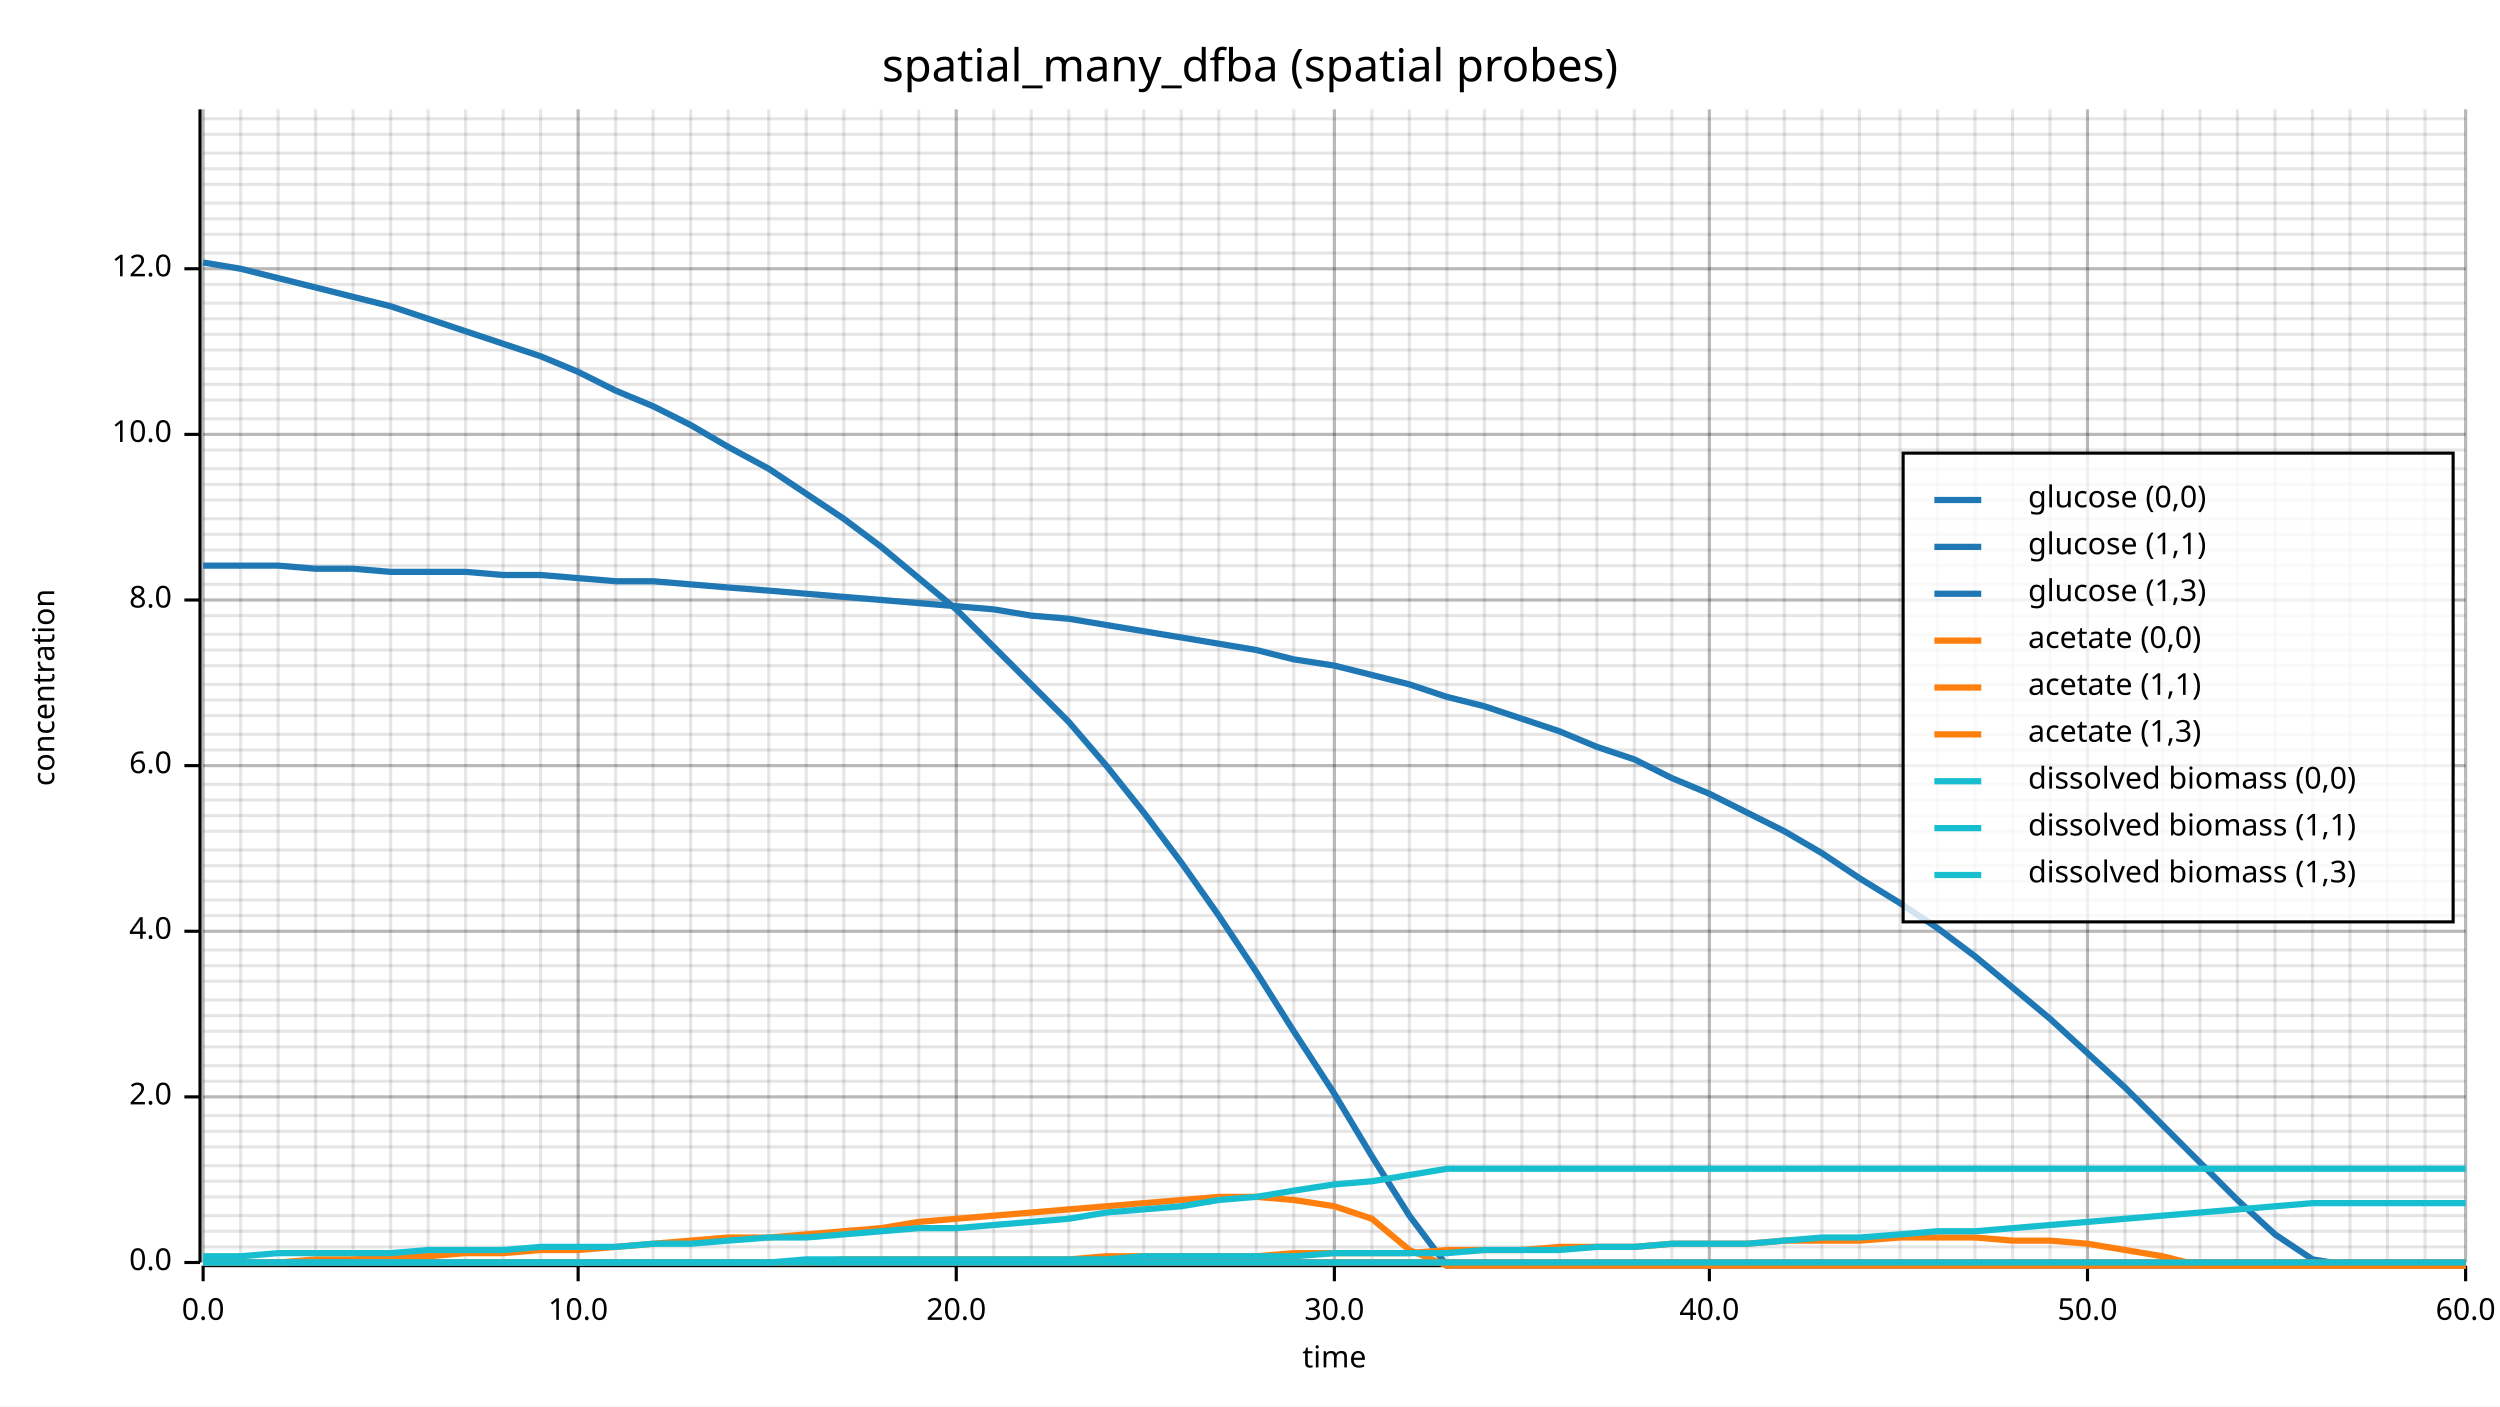
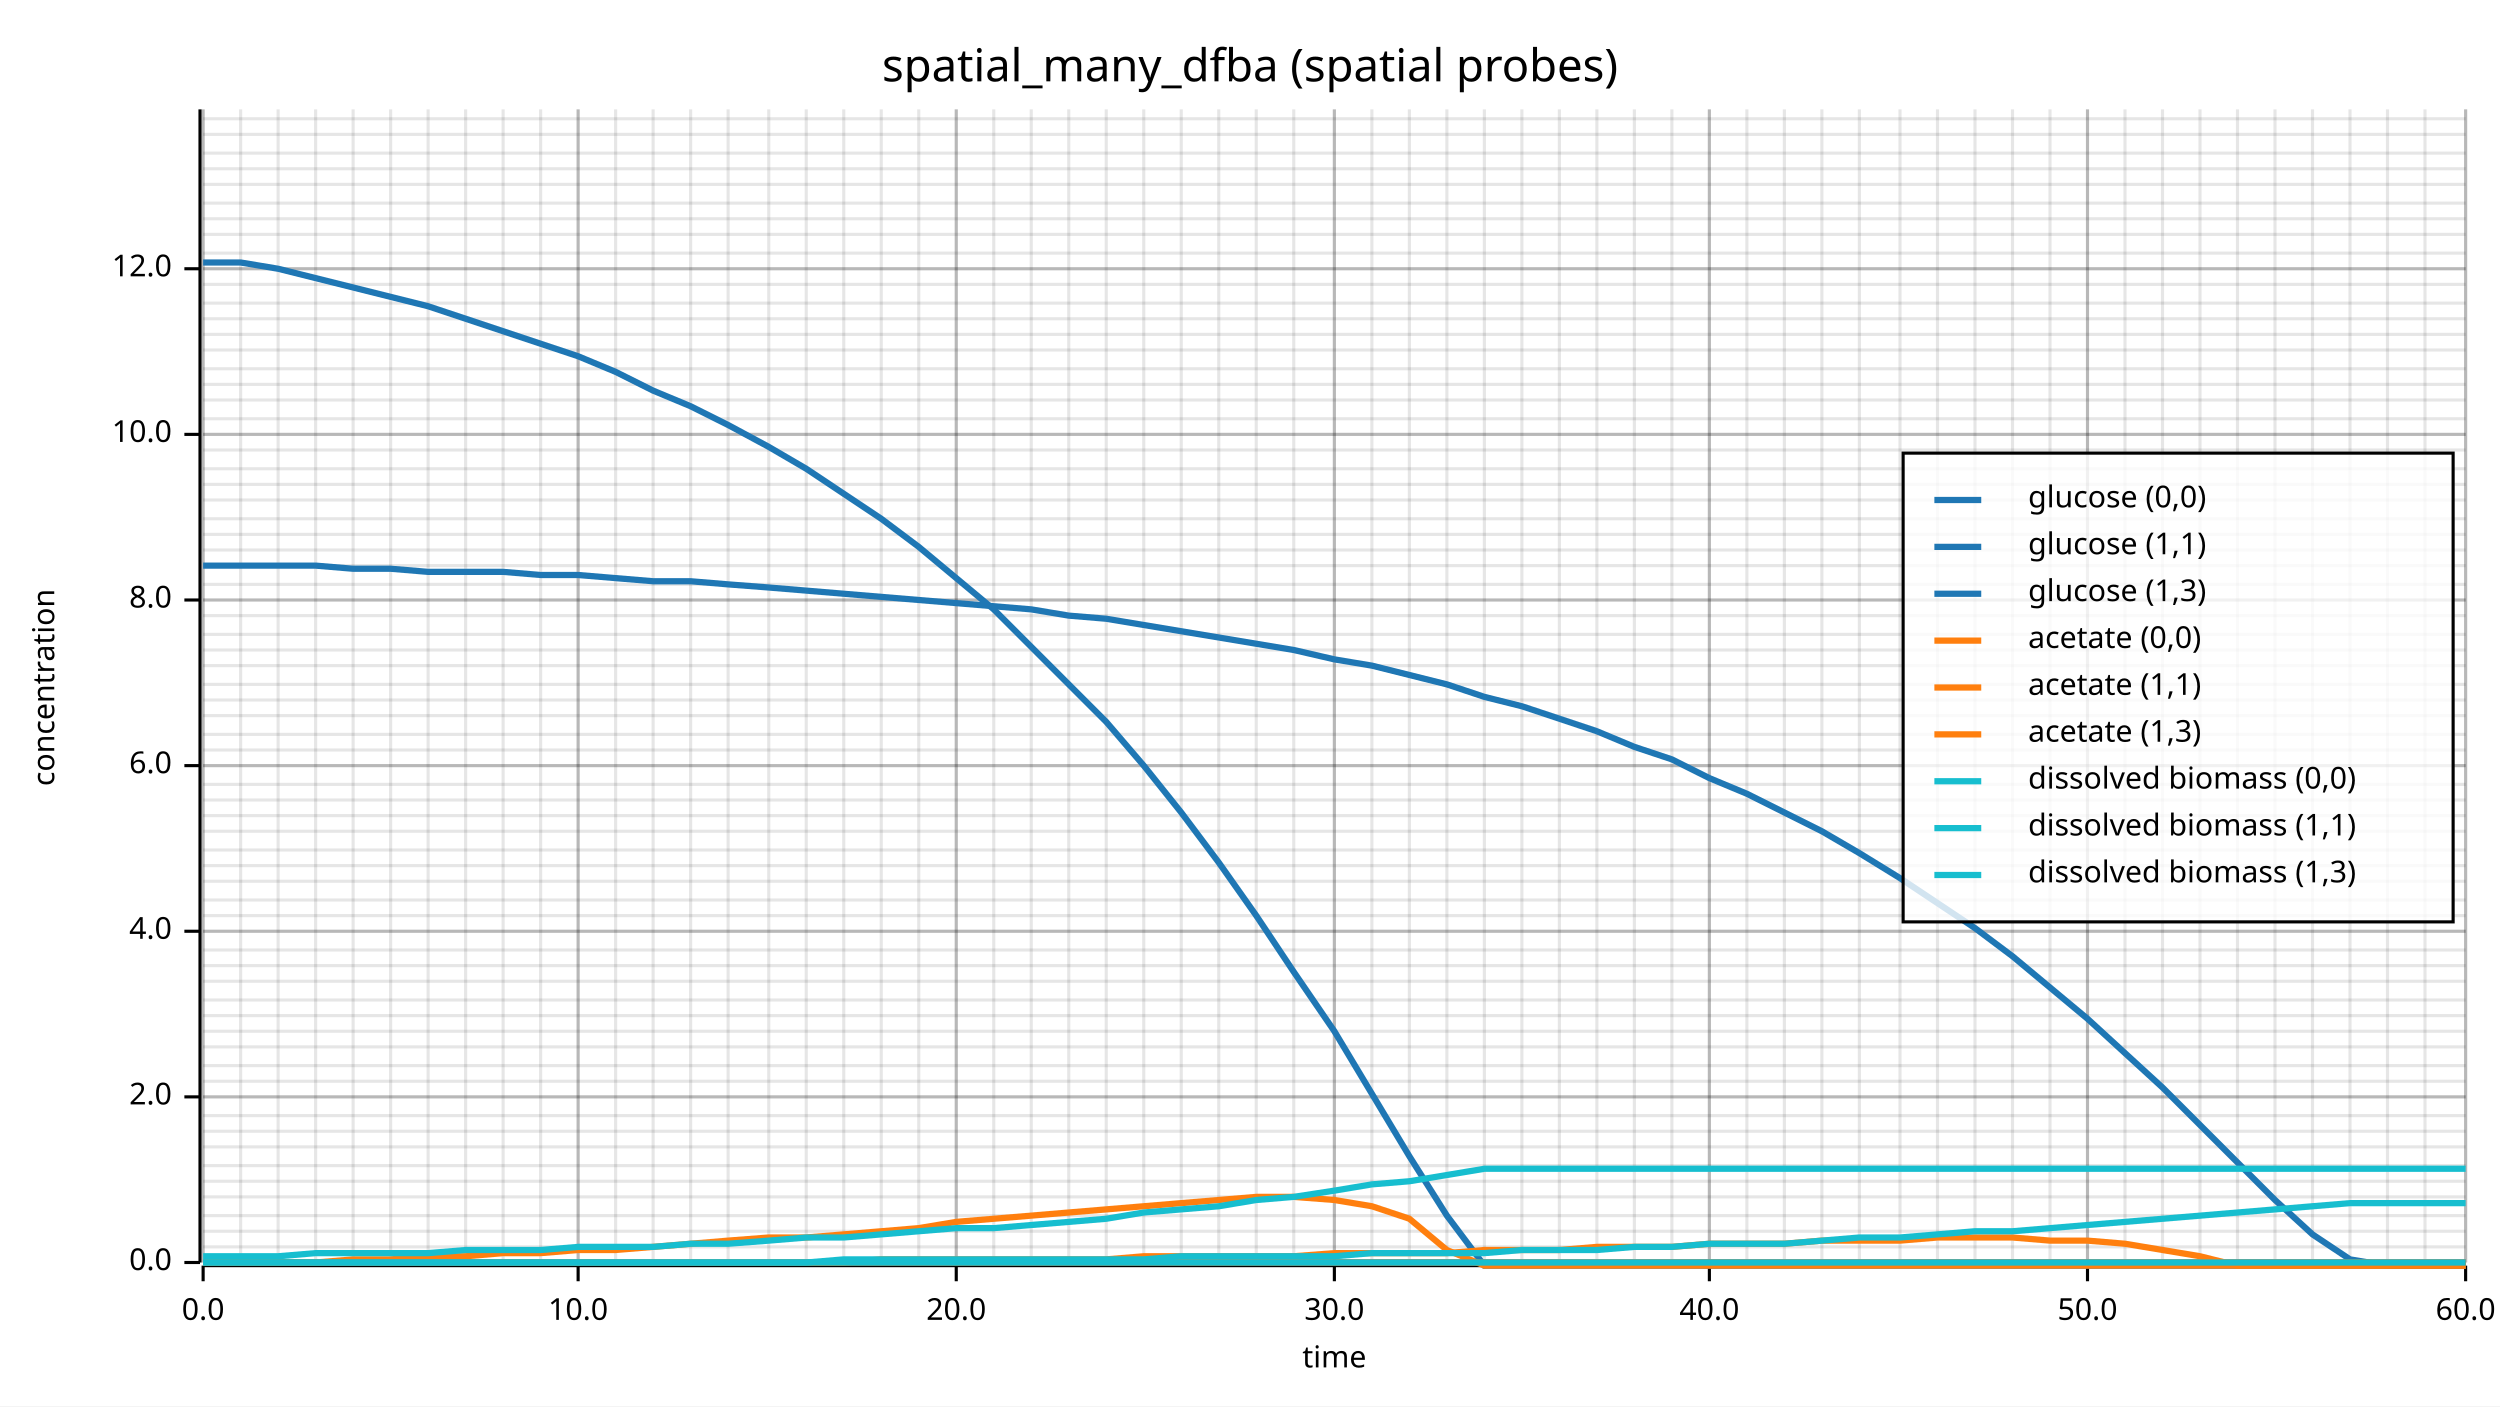
<svg xmlns="http://www.w3.org/2000/svg" width="800" height="450" viewBox="0 0 800 450">
  <rect x="0" y="0" width="800" height="450" opacity="1" fill="#FFFFFF" stroke="none" />
  <text x="400" y="15" dy="0.76em" text-anchor="middle" font-family="sans-serif" font-size="14.516" opacity="1" fill="#000000">
spatial_many_dfba (spatial probes)
</text>
  <line opacity="0.1" stroke="#000000" stroke-width="1" x1="65" y1="404" x2="65" y2="35" />
  <line opacity="0.1" stroke="#000000" stroke-width="1" x1="77" y1="404" x2="77" y2="35" />
  <line opacity="0.1" stroke="#000000" stroke-width="1" x1="89" y1="404" x2="89" y2="35" />
  <line opacity="0.1" stroke="#000000" stroke-width="1" x1="101" y1="404" x2="101" y2="35" />
  <line opacity="0.1" stroke="#000000" stroke-width="1" x1="113" y1="404" x2="113" y2="35" />
  <line opacity="0.1" stroke="#000000" stroke-width="1" x1="125" y1="404" x2="125" y2="35" />
  <line opacity="0.1" stroke="#000000" stroke-width="1" x1="137" y1="404" x2="137" y2="35" />
  <line opacity="0.1" stroke="#000000" stroke-width="1" x1="149" y1="404" x2="149" y2="35" />
  <line opacity="0.1" stroke="#000000" stroke-width="1" x1="161" y1="404" x2="161" y2="35" />
  <line opacity="0.1" stroke="#000000" stroke-width="1" x1="173" y1="404" x2="173" y2="35" />
  <line opacity="0.1" stroke="#000000" stroke-width="1" x1="185" y1="404" x2="185" y2="35" />
  <line opacity="0.1" stroke="#000000" stroke-width="1" x1="197" y1="404" x2="197" y2="35" />
  <line opacity="0.1" stroke="#000000" stroke-width="1" x1="209" y1="404" x2="209" y2="35" />
  <line opacity="0.1" stroke="#000000" stroke-width="1" x1="221" y1="404" x2="221" y2="35" />
  <line opacity="0.1" stroke="#000000" stroke-width="1" x1="233" y1="404" x2="233" y2="35" />
  <line opacity="0.1" stroke="#000000" stroke-width="1" x1="246" y1="404" x2="246" y2="35" />
  <line opacity="0.1" stroke="#000000" stroke-width="1" x1="258" y1="404" x2="258" y2="35" />
  <line opacity="0.1" stroke="#000000" stroke-width="1" x1="270" y1="404" x2="270" y2="35" />
  <line opacity="0.1" stroke="#000000" stroke-width="1" x1="282" y1="404" x2="282" y2="35" />
  <line opacity="0.1" stroke="#000000" stroke-width="1" x1="294" y1="404" x2="294" y2="35" />
  <line opacity="0.1" stroke="#000000" stroke-width="1" x1="306" y1="404" x2="306" y2="35" />
  <line opacity="0.1" stroke="#000000" stroke-width="1" x1="318" y1="404" x2="318" y2="35" />
  <line opacity="0.1" stroke="#000000" stroke-width="1" x1="330" y1="404" x2="330" y2="35" />
  <line opacity="0.1" stroke="#000000" stroke-width="1" x1="342" y1="404" x2="342" y2="35" />
  <line opacity="0.1" stroke="#000000" stroke-width="1" x1="354" y1="404" x2="354" y2="35" />
  <line opacity="0.1" stroke="#000000" stroke-width="1" x1="366" y1="404" x2="366" y2="35" />
  <line opacity="0.1" stroke="#000000" stroke-width="1" x1="378" y1="404" x2="378" y2="35" />
  <line opacity="0.1" stroke="#000000" stroke-width="1" x1="390" y1="404" x2="390" y2="35" />
  <line opacity="0.1" stroke="#000000" stroke-width="1" x1="402" y1="404" x2="402" y2="35" />
  <line opacity="0.1" stroke="#000000" stroke-width="1" x1="414" y1="404" x2="414" y2="35" />
  <line opacity="0.1" stroke="#000000" stroke-width="1" x1="427" y1="404" x2="427" y2="35" />
  <line opacity="0.1" stroke="#000000" stroke-width="1" x1="439" y1="404" x2="439" y2="35" />
  <line opacity="0.1" stroke="#000000" stroke-width="1" x1="451" y1="404" x2="451" y2="35" />
  <line opacity="0.1" stroke="#000000" stroke-width="1" x1="463" y1="404" x2="463" y2="35" />
  <line opacity="0.1" stroke="#000000" stroke-width="1" x1="475" y1="404" x2="475" y2="35" />
  <line opacity="0.1" stroke="#000000" stroke-width="1" x1="487" y1="404" x2="487" y2="35" />
  <line opacity="0.1" stroke="#000000" stroke-width="1" x1="499" y1="404" x2="499" y2="35" />
  <line opacity="0.1" stroke="#000000" stroke-width="1" x1="511" y1="404" x2="511" y2="35" />
  <line opacity="0.1" stroke="#000000" stroke-width="1" x1="523" y1="404" x2="523" y2="35" />
  <line opacity="0.1" stroke="#000000" stroke-width="1" x1="535" y1="404" x2="535" y2="35" />
  <line opacity="0.1" stroke="#000000" stroke-width="1" x1="547" y1="404" x2="547" y2="35" />
  <line opacity="0.1" stroke="#000000" stroke-width="1" x1="559" y1="404" x2="559" y2="35" />
  <line opacity="0.1" stroke="#000000" stroke-width="1" x1="571" y1="404" x2="571" y2="35" />
  <line opacity="0.1" stroke="#000000" stroke-width="1" x1="583" y1="404" x2="583" y2="35" />
  <line opacity="0.1" stroke="#000000" stroke-width="1" x1="595" y1="404" x2="595" y2="35" />
  <line opacity="0.1" stroke="#000000" stroke-width="1" x1="608" y1="404" x2="608" y2="35" />
  <line opacity="0.1" stroke="#000000" stroke-width="1" x1="620" y1="404" x2="620" y2="35" />
  <line opacity="0.1" stroke="#000000" stroke-width="1" x1="632" y1="404" x2="632" y2="35" />
  <line opacity="0.1" stroke="#000000" stroke-width="1" x1="644" y1="404" x2="644" y2="35" />
  <line opacity="0.1" stroke="#000000" stroke-width="1" x1="656" y1="404" x2="656" y2="35" />
  <line opacity="0.1" stroke="#000000" stroke-width="1" x1="668" y1="404" x2="668" y2="35" />
  <line opacity="0.1" stroke="#000000" stroke-width="1" x1="680" y1="404" x2="680" y2="35" />
  <line opacity="0.1" stroke="#000000" stroke-width="1" x1="692" y1="404" x2="692" y2="35" />
  <line opacity="0.1" stroke="#000000" stroke-width="1" x1="704" y1="404" x2="704" y2="35" />
  <line opacity="0.1" stroke="#000000" stroke-width="1" x1="716" y1="404" x2="716" y2="35" />
  <line opacity="0.1" stroke="#000000" stroke-width="1" x1="728" y1="404" x2="728" y2="35" />
  <line opacity="0.1" stroke="#000000" stroke-width="1" x1="740" y1="404" x2="740" y2="35" />
  <line opacity="0.1" stroke="#000000" stroke-width="1" x1="752" y1="404" x2="752" y2="35" />
  <line opacity="0.1" stroke="#000000" stroke-width="1" x1="764" y1="404" x2="764" y2="35" />
  <line opacity="0.1" stroke="#000000" stroke-width="1" x1="776" y1="404" x2="776" y2="35" />
  <line opacity="0.1" stroke="#000000" stroke-width="1" x1="789" y1="404" x2="789" y2="35" />
  <line opacity="0.1" stroke="#000000" stroke-width="1" x1="65" y1="404" x2="789" y2="404" />
  <line opacity="0.1" stroke="#000000" stroke-width="1" x1="65" y1="399" x2="789" y2="399" />
  <line opacity="0.1" stroke="#000000" stroke-width="1" x1="65" y1="394" x2="789" y2="394" />
  <line opacity="0.1" stroke="#000000" stroke-width="1" x1="65" y1="389" x2="789" y2="389" />
  <line opacity="0.1" stroke="#000000" stroke-width="1" x1="65" y1="383" x2="789" y2="383" />
  <line opacity="0.1" stroke="#000000" stroke-width="1" x1="65" y1="378" x2="789" y2="378" />
  <line opacity="0.1" stroke="#000000" stroke-width="1" x1="65" y1="373" x2="789" y2="373" />
  <line opacity="0.1" stroke="#000000" stroke-width="1" x1="65" y1="367" x2="789" y2="367" />
  <line opacity="0.1" stroke="#000000" stroke-width="1" x1="65" y1="362" x2="789" y2="362" />
  <line opacity="0.1" stroke="#000000" stroke-width="1" x1="65" y1="357" x2="789" y2="357" />
  <line opacity="0.1" stroke="#000000" stroke-width="1" x1="65" y1="351" x2="789" y2="351" />
  <line opacity="0.1" stroke="#000000" stroke-width="1" x1="65" y1="346" x2="789" y2="346" />
  <line opacity="0.1" stroke="#000000" stroke-width="1" x1="65" y1="341" x2="789" y2="341" />
  <line opacity="0.1" stroke="#000000" stroke-width="1" x1="65" y1="335" x2="789" y2="335" />
  <line opacity="0.1" stroke="#000000" stroke-width="1" x1="65" y1="330" x2="789" y2="330" />
  <line opacity="0.1" stroke="#000000" stroke-width="1" x1="65" y1="325" x2="789" y2="325" />
  <line opacity="0.1" stroke="#000000" stroke-width="1" x1="65" y1="320" x2="789" y2="320" />
  <line opacity="0.1" stroke="#000000" stroke-width="1" x1="65" y1="314" x2="789" y2="314" />
  <line opacity="0.1" stroke="#000000" stroke-width="1" x1="65" y1="309" x2="789" y2="309" />
  <line opacity="0.1" stroke="#000000" stroke-width="1" x1="65" y1="304" x2="789" y2="304" />
  <line opacity="0.1" stroke="#000000" stroke-width="1" x1="65" y1="298" x2="789" y2="298" />
  <line opacity="0.1" stroke="#000000" stroke-width="1" x1="65" y1="293" x2="789" y2="293" />
  <line opacity="0.1" stroke="#000000" stroke-width="1" x1="65" y1="288" x2="789" y2="288" />
  <line opacity="0.1" stroke="#000000" stroke-width="1" x1="65" y1="282" x2="789" y2="282" />
  <line opacity="0.1" stroke="#000000" stroke-width="1" x1="65" y1="277" x2="789" y2="277" />
  <line opacity="0.1" stroke="#000000" stroke-width="1" x1="65" y1="272" x2="789" y2="272" />
  <line opacity="0.1" stroke="#000000" stroke-width="1" x1="65" y1="266" x2="789" y2="266" />
  <line opacity="0.1" stroke="#000000" stroke-width="1" x1="65" y1="261" x2="789" y2="261" />
  <line opacity="0.1" stroke="#000000" stroke-width="1" x1="65" y1="256" x2="789" y2="256" />
  <line opacity="0.1" stroke="#000000" stroke-width="1" x1="65" y1="251" x2="789" y2="251" />
  <line opacity="0.1" stroke="#000000" stroke-width="1" x1="65" y1="245" x2="789" y2="245" />
  <line opacity="0.1" stroke="#000000" stroke-width="1" x1="65" y1="240" x2="789" y2="240" />
  <line opacity="0.1" stroke="#000000" stroke-width="1" x1="65" y1="235" x2="789" y2="235" />
  <line opacity="0.1" stroke="#000000" stroke-width="1" x1="65" y1="229" x2="789" y2="229" />
  <line opacity="0.1" stroke="#000000" stroke-width="1" x1="65" y1="224" x2="789" y2="224" />
  <line opacity="0.1" stroke="#000000" stroke-width="1" x1="65" y1="219" x2="789" y2="219" />
  <line opacity="0.1" stroke="#000000" stroke-width="1" x1="65" y1="213" x2="789" y2="213" />
  <line opacity="0.1" stroke="#000000" stroke-width="1" x1="65" y1="208" x2="789" y2="208" />
  <line opacity="0.1" stroke="#000000" stroke-width="1" x1="65" y1="203" x2="789" y2="203" />
  <line opacity="0.1" stroke="#000000" stroke-width="1" x1="65" y1="197" x2="789" y2="197" />
  <line opacity="0.1" stroke="#000000" stroke-width="1" x1="65" y1="192" x2="789" y2="192" />
  <line opacity="0.1" stroke="#000000" stroke-width="1" x1="65" y1="187" x2="789" y2="187" />
  <line opacity="0.1" stroke="#000000" stroke-width="1" x1="65" y1="181" x2="789" y2="181" />
  <line opacity="0.1" stroke="#000000" stroke-width="1" x1="65" y1="176" x2="789" y2="176" />
  <line opacity="0.1" stroke="#000000" stroke-width="1" x1="65" y1="171" x2="789" y2="171" />
  <line opacity="0.1" stroke="#000000" stroke-width="1" x1="65" y1="166" x2="789" y2="166" />
  <line opacity="0.1" stroke="#000000" stroke-width="1" x1="65" y1="160" x2="789" y2="160" />
  <line opacity="0.1" stroke="#000000" stroke-width="1" x1="65" y1="155" x2="789" y2="155" />
  <line opacity="0.1" stroke="#000000" stroke-width="1" x1="65" y1="150" x2="789" y2="150" />
  <line opacity="0.1" stroke="#000000" stroke-width="1" x1="65" y1="144" x2="789" y2="144" />
  <line opacity="0.1" stroke="#000000" stroke-width="1" x1="65" y1="139" x2="789" y2="139" />
  <line opacity="0.1" stroke="#000000" stroke-width="1" x1="65" y1="134" x2="789" y2="134" />
  <line opacity="0.1" stroke="#000000" stroke-width="1" x1="65" y1="128" x2="789" y2="128" />
  <line opacity="0.1" stroke="#000000" stroke-width="1" x1="65" y1="123" x2="789" y2="123" />
  <line opacity="0.1" stroke="#000000" stroke-width="1" x1="65" y1="118" x2="789" y2="118" />
  <line opacity="0.1" stroke="#000000" stroke-width="1" x1="65" y1="112" x2="789" y2="112" />
  <line opacity="0.1" stroke="#000000" stroke-width="1" x1="65" y1="107" x2="789" y2="107" />
  <line opacity="0.1" stroke="#000000" stroke-width="1" x1="65" y1="102" x2="789" y2="102" />
  <line opacity="0.1" stroke="#000000" stroke-width="1" x1="65" y1="97" x2="789" y2="97" />
  <line opacity="0.1" stroke="#000000" stroke-width="1" x1="65" y1="91" x2="789" y2="91" />
  <line opacity="0.1" stroke="#000000" stroke-width="1" x1="65" y1="86" x2="789" y2="86" />
  <line opacity="0.1" stroke="#000000" stroke-width="1" x1="65" y1="81" x2="789" y2="81" />
  <line opacity="0.1" stroke="#000000" stroke-width="1" x1="65" y1="75" x2="789" y2="75" />
  <line opacity="0.1" stroke="#000000" stroke-width="1" x1="65" y1="70" x2="789" y2="70" />
  <line opacity="0.1" stroke="#000000" stroke-width="1" x1="65" y1="65" x2="789" y2="65" />
  <line opacity="0.1" stroke="#000000" stroke-width="1" x1="65" y1="59" x2="789" y2="59" />
  <line opacity="0.1" stroke="#000000" stroke-width="1" x1="65" y1="54" x2="789" y2="54" />
  <line opacity="0.1" stroke="#000000" stroke-width="1" x1="65" y1="49" x2="789" y2="49" />
  <line opacity="0.1" stroke="#000000" stroke-width="1" x1="65" y1="43" x2="789" y2="43" />
  <line opacity="0.1" stroke="#000000" stroke-width="1" x1="65" y1="38" x2="789" y2="38" />
  <text x="10" y="220" dy="0.76em" text-anchor="middle" font-family="sans-serif" font-size="9.677" opacity="1" fill="#000000" transform="rotate(270, 10, 220)">
concentration
</text>
  <text x="427" y="440" dy="-0.5ex" text-anchor="middle" font-family="sans-serif" font-size="9.677" opacity="1" fill="#000000">
time
</text>
  <line opacity="0.2" stroke="#000000" stroke-width="1" x1="65" y1="404" x2="65" y2="35" />
  <line opacity="0.2" stroke="#000000" stroke-width="1" x1="185" y1="404" x2="185" y2="35" />
  <line opacity="0.2" stroke="#000000" stroke-width="1" x1="306" y1="404" x2="306" y2="35" />
  <line opacity="0.2" stroke="#000000" stroke-width="1" x1="427" y1="404" x2="427" y2="35" />
  <line opacity="0.2" stroke="#000000" stroke-width="1" x1="547" y1="404" x2="547" y2="35" />
  <line opacity="0.2" stroke="#000000" stroke-width="1" x1="668" y1="404" x2="668" y2="35" />
  <line opacity="0.2" stroke="#000000" stroke-width="1" x1="789" y1="404" x2="789" y2="35" />
  <line opacity="0.2" stroke="#000000" stroke-width="1" x1="65" y1="404" x2="789" y2="404" />
  <line opacity="0.2" stroke="#000000" stroke-width="1" x1="65" y1="351" x2="789" y2="351" />
  <line opacity="0.2" stroke="#000000" stroke-width="1" x1="65" y1="298" x2="789" y2="298" />
  <line opacity="0.2" stroke="#000000" stroke-width="1" x1="65" y1="245" x2="789" y2="245" />
  <line opacity="0.2" stroke="#000000" stroke-width="1" x1="65" y1="192" x2="789" y2="192" />
  <line opacity="0.2" stroke="#000000" stroke-width="1" x1="65" y1="139" x2="789" y2="139" />
  <line opacity="0.2" stroke="#000000" stroke-width="1" x1="65" y1="86" x2="789" y2="86" />
  <polyline fill="none" opacity="1" stroke="#000000" stroke-width="1" points="64,35 64,404 " />
  <text x="55" y="404" dy="0.5ex" text-anchor="end" font-family="sans-serif" font-size="9.677" opacity="1" fill="#000000">
0.0
</text>
  <polyline fill="none" opacity="1" stroke="#000000" stroke-width="1" points="59,404 64,404 " />
  <text x="55" y="351" dy="0.5ex" text-anchor="end" font-family="sans-serif" font-size="9.677" opacity="1" fill="#000000">
2.0
</text>
  <polyline fill="none" opacity="1" stroke="#000000" stroke-width="1" points="59,351 64,351 " />
  <text x="55" y="298" dy="0.5ex" text-anchor="end" font-family="sans-serif" font-size="9.677" opacity="1" fill="#000000">
4.0
</text>
  <polyline fill="none" opacity="1" stroke="#000000" stroke-width="1" points="59,298 64,298 " />
  <text x="55" y="245" dy="0.5ex" text-anchor="end" font-family="sans-serif" font-size="9.677" opacity="1" fill="#000000">
6.0
</text>
  <polyline fill="none" opacity="1" stroke="#000000" stroke-width="1" points="59,245 64,245 " />
  <text x="55" y="192" dy="0.5ex" text-anchor="end" font-family="sans-serif" font-size="9.677" opacity="1" fill="#000000">
8.0
</text>
  <polyline fill="none" opacity="1" stroke="#000000" stroke-width="1" points="59,192 64,192 " />
  <text x="55" y="139" dy="0.5ex" text-anchor="end" font-family="sans-serif" font-size="9.677" opacity="1" fill="#000000">
10.0
</text>
  <polyline fill="none" opacity="1" stroke="#000000" stroke-width="1" points="59,139 64,139 " />
  <text x="55" y="86" dy="0.5ex" text-anchor="end" font-family="sans-serif" font-size="9.677" opacity="1" fill="#000000">
12.0
</text>
  <polyline fill="none" opacity="1" stroke="#000000" stroke-width="1" points="59,86 64,86 " />
  <polyline fill="none" opacity="1" stroke="#000000" stroke-width="1" points="65,405 789,405 " />
  <text x="65" y="415" dy="0.76em" text-anchor="middle" font-family="sans-serif" font-size="9.677" opacity="1" fill="#000000">
0.0
</text>
  <polyline fill="none" opacity="1" stroke="#000000" stroke-width="1" points="65,405 65,410 " />
  <text x="185" y="415" dy="0.76em" text-anchor="middle" font-family="sans-serif" font-size="9.677" opacity="1" fill="#000000">
10.0
</text>
  <polyline fill="none" opacity="1" stroke="#000000" stroke-width="1" points="185,405 185,410 " />
  <text x="306" y="415" dy="0.76em" text-anchor="middle" font-family="sans-serif" font-size="9.677" opacity="1" fill="#000000">
20.0
</text>
  <polyline fill="none" opacity="1" stroke="#000000" stroke-width="1" points="306,405 306,410 " />
  <text x="427" y="415" dy="0.76em" text-anchor="middle" font-family="sans-serif" font-size="9.677" opacity="1" fill="#000000">
30.0
</text>
  <polyline fill="none" opacity="1" stroke="#000000" stroke-width="1" points="427,405 427,410 " />
  <text x="547" y="415" dy="0.76em" text-anchor="middle" font-family="sans-serif" font-size="9.677" opacity="1" fill="#000000">
40.0
</text>
  <polyline fill="none" opacity="1" stroke="#000000" stroke-width="1" points="547,405 547,410 " />
  <text x="668" y="415" dy="0.76em" text-anchor="middle" font-family="sans-serif" font-size="9.677" opacity="1" fill="#000000">
50.0
</text>
  <polyline fill="none" opacity="1" stroke="#000000" stroke-width="1" points="668,405 668,410 " />
  <text x="789" y="415" dy="0.76em" text-anchor="middle" font-family="sans-serif" font-size="9.677" opacity="1" fill="#000000">
60.0
</text>
  <polyline fill="none" opacity="1" stroke="#000000" stroke-width="1" points="789,405 789,410 " />
-   <polyline fill="none" opacity="1" stroke="#1F77B4" stroke-width="2" points="65,84 77,86 89,89 101,92 113,95 125,98 137,102 149,106 161,110 173,114 185,119 197,125 209,130 221,136 233,143 246,150 258,158 270,166 282,175 294,185 306,195 318,207 330,219 342,231 354,245 366,260 378,276 390,293 402,311 414,330 427,350 439,370 451,389 463,405 475,405 487,405 499,405 511,405 523,405 535,405 547,405 559,405 571,405 583,405 595,405 608,405 620,405 632,405 644,405 656,405 668,405 680,405 692,405 704,405 716,405 728,405 740,405 752,405 764,405 776,405 789,405 " />
-   <polyline fill="none" opacity="1" stroke="#1F77B4" stroke-width="2" points="65,181 77,181 89,181 101,182 113,182 125,183 137,183 149,183 161,184 173,184 185,185 197,186 209,186 221,187 233,188 246,189 258,190 270,191 282,192 294,193 306,194 318,195 330,197 342,198 354,200 366,202 378,204 390,206 402,208 414,211 427,213 439,216 451,219 463,223 475,226 487,230 499,234 511,239 523,243 535,249 547,254 559,260 571,266 583,273 595,281 608,289 620,297 632,306 644,316 656,326 668,337 680,348 692,360 704,372 716,384 728,395 740,403 752,405 764,405 776,405 789,405 " />
+   <polyline fill="none" opacity="1" stroke="#1F77B4" stroke-width="2" points="65,84 77,84 89,86 101,89 113,92 125,95 137,98 149,102 161,106 173,110 185,114 197,119 209,125 221,130 233,136 246,143 258,150 270,158 282,166 294,175 306,185 318,195 330,207 342,219 354,231 366,245 378,260 390,276 402,293 414,311 427,330 439,350 451,370 463,389 475,405 487,405 499,405 511,405 523,405 535,405 547,405 559,405 571,405 583,405 595,405 608,405 620,405 632,405 644,405 656,405 668,405 680,405 692,405 704,405 716,405 728,405 740,405 752,405 764,405 776,405 789,405 " />
+   <polyline fill="none" opacity="1" stroke="#1F77B4" stroke-width="2" points="65,181 77,181 89,181 101,181 113,182 125,182 137,183 149,183 161,183 173,184 185,184 197,185 209,186 221,186 233,187 246,188 258,189 270,190 282,191 294,192 306,193 318,194 330,195 342,197 354,198 366,200 378,202 390,204 402,206 414,208 427,211 439,213 451,216 463,219 475,223 487,226 499,230 511,234 523,239 535,243 547,249 559,254 571,260 583,266 595,273 608,281 620,289 632,297 644,306 656,316 668,326 680,337 692,348 704,360 716,372 728,384 740,395 752,403 764,405 776,405 789,405 " />
  <polyline fill="none" opacity="1" stroke="#1F77B4" stroke-width="2" points="65,404 77,404 89,404 101,404 113,404 125,404 137,404 149,404 161,404 173,404 185,404 197,404 209,404 221,404 233,404 246,404 258,404 270,404 282,404 294,404 306,404 318,404 330,404 342,404 354,404 366,404 378,404 390,404 402,404 414,404 427,404 439,404 451,404 463,404 475,404 487,404 499,404 511,404 523,404 535,404 547,404 559,404 571,404 583,404 595,404 608,404 620,404 632,404 644,404 656,404 668,404 680,404 692,404 704,404 716,404 728,404 740,404 752,404 764,404 776,404 789,404 " />
-   <polyline fill="none" opacity="1" stroke="#FF7F0E" stroke-width="2" points="65,404 77,404 89,404 101,403 113,403 125,402 137,402 149,401 161,401 173,400 185,400 197,399 209,398 221,397 233,396 246,396 258,395 270,394 282,393 294,391 306,390 318,389 330,388 342,387 354,386 366,385 378,384 390,383 402,383 414,384 427,386 439,390 451,400 463,405 475,405 487,405 499,405 511,405 523,405 535,405 547,405 559,405 571,405 583,405 595,405 608,405 620,405 632,405 644,405 656,405 668,405 680,405 692,405 704,405 716,405 728,405 740,405 752,405 764,405 776,405 789,405 " />
-   <polyline fill="none" opacity="1" stroke="#FF7F0E" stroke-width="2" points="65,404 77,404 89,404 101,404 113,404 125,404 137,404 149,404 161,404 173,404 185,404 197,404 209,404 221,404 233,404 246,404 258,404 270,403 282,403 294,403 306,403 318,403 330,403 342,403 354,402 366,402 378,402 390,402 402,402 414,401 427,401 439,401 451,401 463,400 475,400 487,400 499,399 511,399 523,399 535,398 547,398 559,398 571,397 583,397 595,397 608,396 620,396 632,396 644,397 656,397 668,398 680,400 692,402 704,405 716,405 728,405 740,405 752,405 764,405 776,405 789,405 " />
+   <polyline fill="none" opacity="1" stroke="#FF7F0E" stroke-width="2" points="65,404 77,404 89,404 101,404 113,403 125,403 137,402 149,402 161,401 173,401 185,400 197,400 209,399 221,398 233,397 246,396 258,396 270,395 282,394 294,393 306,391 318,390 330,389 342,388 354,387 366,386 378,385 390,384 402,383 414,383 427,384 439,386 451,390 463,400 475,405 487,405 499,405 511,405 523,405 535,405 547,405 559,405 571,405 583,405 595,405 608,405 620,405 632,405 644,405 656,405 668,405 680,405 692,405 704,405 716,405 728,405 740,405 752,405 764,405 776,405 789,405 " />
+   <polyline fill="none" opacity="1" stroke="#FF7F0E" stroke-width="2" points="65,404 77,404 89,404 101,404 113,404 125,404 137,404 149,404 161,404 173,404 185,404 197,404 209,404 221,404 233,404 246,404 258,404 270,404 282,403 294,403 306,403 318,403 330,403 342,403 354,403 366,402 378,402 390,402 402,402 414,402 427,401 439,401 451,401 463,401 475,400 487,400 499,400 511,399 523,399 535,399 547,398 559,398 571,398 583,397 595,397 608,397 620,396 632,396 644,396 656,397 668,397 680,398 692,400 704,402 716,405 728,405 740,405 752,405 764,405 776,405 789,405 " />
  <polyline fill="none" opacity="1" stroke="#FF7F0E" stroke-width="2" points="65,404 77,404 89,404 101,404 113,404 125,404 137,404 149,404 161,404 173,404 185,404 197,404 209,404 221,404 233,404 246,404 258,404 270,404 282,404 294,404 306,404 318,404 330,404 342,404 354,404 366,404 378,404 390,404 402,404 414,404 427,404 439,404 451,404 463,404 475,404 487,404 499,404 511,404 523,404 535,404 547,404 559,404 571,404 583,404 595,404 608,404 620,404 632,404 644,404 656,404 668,404 680,404 692,404 704,404 716,404 728,404 740,404 752,404 764,404 776,404 789,404 " />
-   <polyline fill="none" opacity="1" stroke="#17BECF" stroke-width="2" points="65,402 77,402 89,401 101,401 113,401 125,401 137,400 149,400 161,400 173,399 185,399 197,399 209,398 221,398 233,397 246,396 258,396 270,395 282,394 294,393 306,393 318,392 330,391 342,390 354,388 366,387 378,386 390,384 402,383 414,381 427,379 439,378 451,376 463,374 475,374 487,374 499,374 511,374 523,374 535,374 547,374 559,374 571,374 583,374 595,374 608,374 620,374 632,374 644,374 656,374 668,374 680,374 692,374 704,374 716,374 728,374 740,374 752,374 764,374 776,374 789,374 " />
-   <polyline fill="none" opacity="1" stroke="#17BECF" stroke-width="2" points="65,404 77,404 89,404 101,404 113,404 125,404 137,404 149,404 161,404 173,404 185,404 197,404 209,404 221,404 233,404 246,404 258,403 270,403 282,403 294,403 306,403 318,403 330,403 342,403 354,403 366,402 378,402 390,402 402,402 414,402 427,401 439,401 451,401 463,401 475,400 487,400 499,400 511,399 523,399 535,398 547,398 559,398 571,397 583,396 595,396 608,395 620,394 632,394 644,393 656,392 668,391 680,390 692,389 704,388 716,387 728,386 740,385 752,385 764,385 776,385 789,385 " />
+   <polyline fill="none" opacity="1" stroke="#17BECF" stroke-width="2" points="65,402 77,402 89,402 101,401 113,401 125,401 137,401 149,400 161,400 173,400 185,399 197,399 209,399 221,398 233,398 246,397 258,396 270,396 282,395 294,394 306,393 318,393 330,392 342,391 354,390 366,388 378,387 390,386 402,384 414,383 427,381 439,379 451,378 463,376 475,374 487,374 499,374 511,374 523,374 535,374 547,374 559,374 571,374 583,374 595,374 608,374 620,374 632,374 644,374 656,374 668,374 680,374 692,374 704,374 716,374 728,374 740,374 752,374 764,374 776,374 789,374 " />
+   <polyline fill="none" opacity="1" stroke="#17BECF" stroke-width="2" points="65,404 77,404 89,404 101,404 113,404 125,404 137,404 149,404 161,404 173,404 185,404 197,404 209,404 221,404 233,404 246,404 258,404 270,403 282,403 294,403 306,403 318,403 330,403 342,403 354,403 366,403 378,402 390,402 402,402 414,402 427,402 439,401 451,401 463,401 475,401 487,400 499,400 511,400 523,399 535,399 547,398 559,398 571,398 583,397 595,396 608,396 620,395 632,394 644,394 656,393 668,392 680,391 692,390 704,389 716,388 728,387 740,386 752,385 764,385 776,385 789,385 " />
  <polyline fill="none" opacity="1" stroke="#17BECF" stroke-width="2" points="65,404 77,404 89,404 101,404 113,404 125,404 137,404 149,404 161,404 173,404 185,404 197,404 209,404 221,404 233,404 246,404 258,404 270,404 282,404 294,404 306,404 318,404 330,404 342,404 354,404 366,404 378,404 390,404 402,404 414,404 427,404 439,404 451,404 463,404 475,404 487,404 499,404 511,404 523,404 535,404 547,404 559,404 571,404 583,404 595,404 608,404 620,404 632,404 644,404 656,404 668,404 680,404 692,404 704,404 716,404 728,404 740,404 752,404 764,404 776,404 789,404 " />
  <rect x="609" y="145" width="176" height="150" opacity="0.8" fill="#FFFFFF" stroke="none" />
  <rect x="609" y="145" width="176" height="150" opacity="1" fill="none" stroke="#000000" />
  <text x="649" y="155" dy="0.76em" text-anchor="start" font-family="sans-serif" font-size="9.677" opacity="1" fill="#000000">
glucose (0,0)
</text>
  <text x="649" y="170" dy="0.76em" text-anchor="start" font-family="sans-serif" font-size="9.677" opacity="1" fill="#000000">
glucose (1,1)
</text>
  <text x="649" y="185" dy="0.76em" text-anchor="start" font-family="sans-serif" font-size="9.677" opacity="1" fill="#000000">
glucose (1,3)
</text>
  <text x="649" y="200" dy="0.76em" text-anchor="start" font-family="sans-serif" font-size="9.677" opacity="1" fill="#000000">
acetate (0,0)
</text>
  <text x="649" y="215" dy="0.76em" text-anchor="start" font-family="sans-serif" font-size="9.677" opacity="1" fill="#000000">
acetate (1,1)
</text>
  <text x="649" y="230" dy="0.76em" text-anchor="start" font-family="sans-serif" font-size="9.677" opacity="1" fill="#000000">
acetate (1,3)
</text>
  <text x="649" y="245" dy="0.76em" text-anchor="start" font-family="sans-serif" font-size="9.677" opacity="1" fill="#000000">
dissolved biomass (0,0)
</text>
  <text x="649" y="260" dy="0.76em" text-anchor="start" font-family="sans-serif" font-size="9.677" opacity="1" fill="#000000">
dissolved biomass (1,1)
</text>
  <text x="649" y="275" dy="0.76em" text-anchor="start" font-family="sans-serif" font-size="9.677" opacity="1" fill="#000000">
dissolved biomass (1,3)
</text>
  <polyline fill="none" opacity="1" stroke="#1F77B4" stroke-width="2" points="619,160 634,160 " />
  <polyline fill="none" opacity="1" stroke="#1F77B4" stroke-width="2" points="619,175 634,175 " />
  <polyline fill="none" opacity="1" stroke="#1F77B4" stroke-width="2" points="619,190 634,190 " />
  <polyline fill="none" opacity="1" stroke="#FF7F0E" stroke-width="2" points="619,205 634,205 " />
  <polyline fill="none" opacity="1" stroke="#FF7F0E" stroke-width="2" points="619,220 634,220 " />
  <polyline fill="none" opacity="1" stroke="#FF7F0E" stroke-width="2" points="619,235 634,235 " />
  <polyline fill="none" opacity="1" stroke="#17BECF" stroke-width="2" points="619,250 634,250 " />
  <polyline fill="none" opacity="1" stroke="#17BECF" stroke-width="2" points="619,265 634,265 " />
  <polyline fill="none" opacity="1" stroke="#17BECF" stroke-width="2" points="619,280 634,280 " />
</svg>
